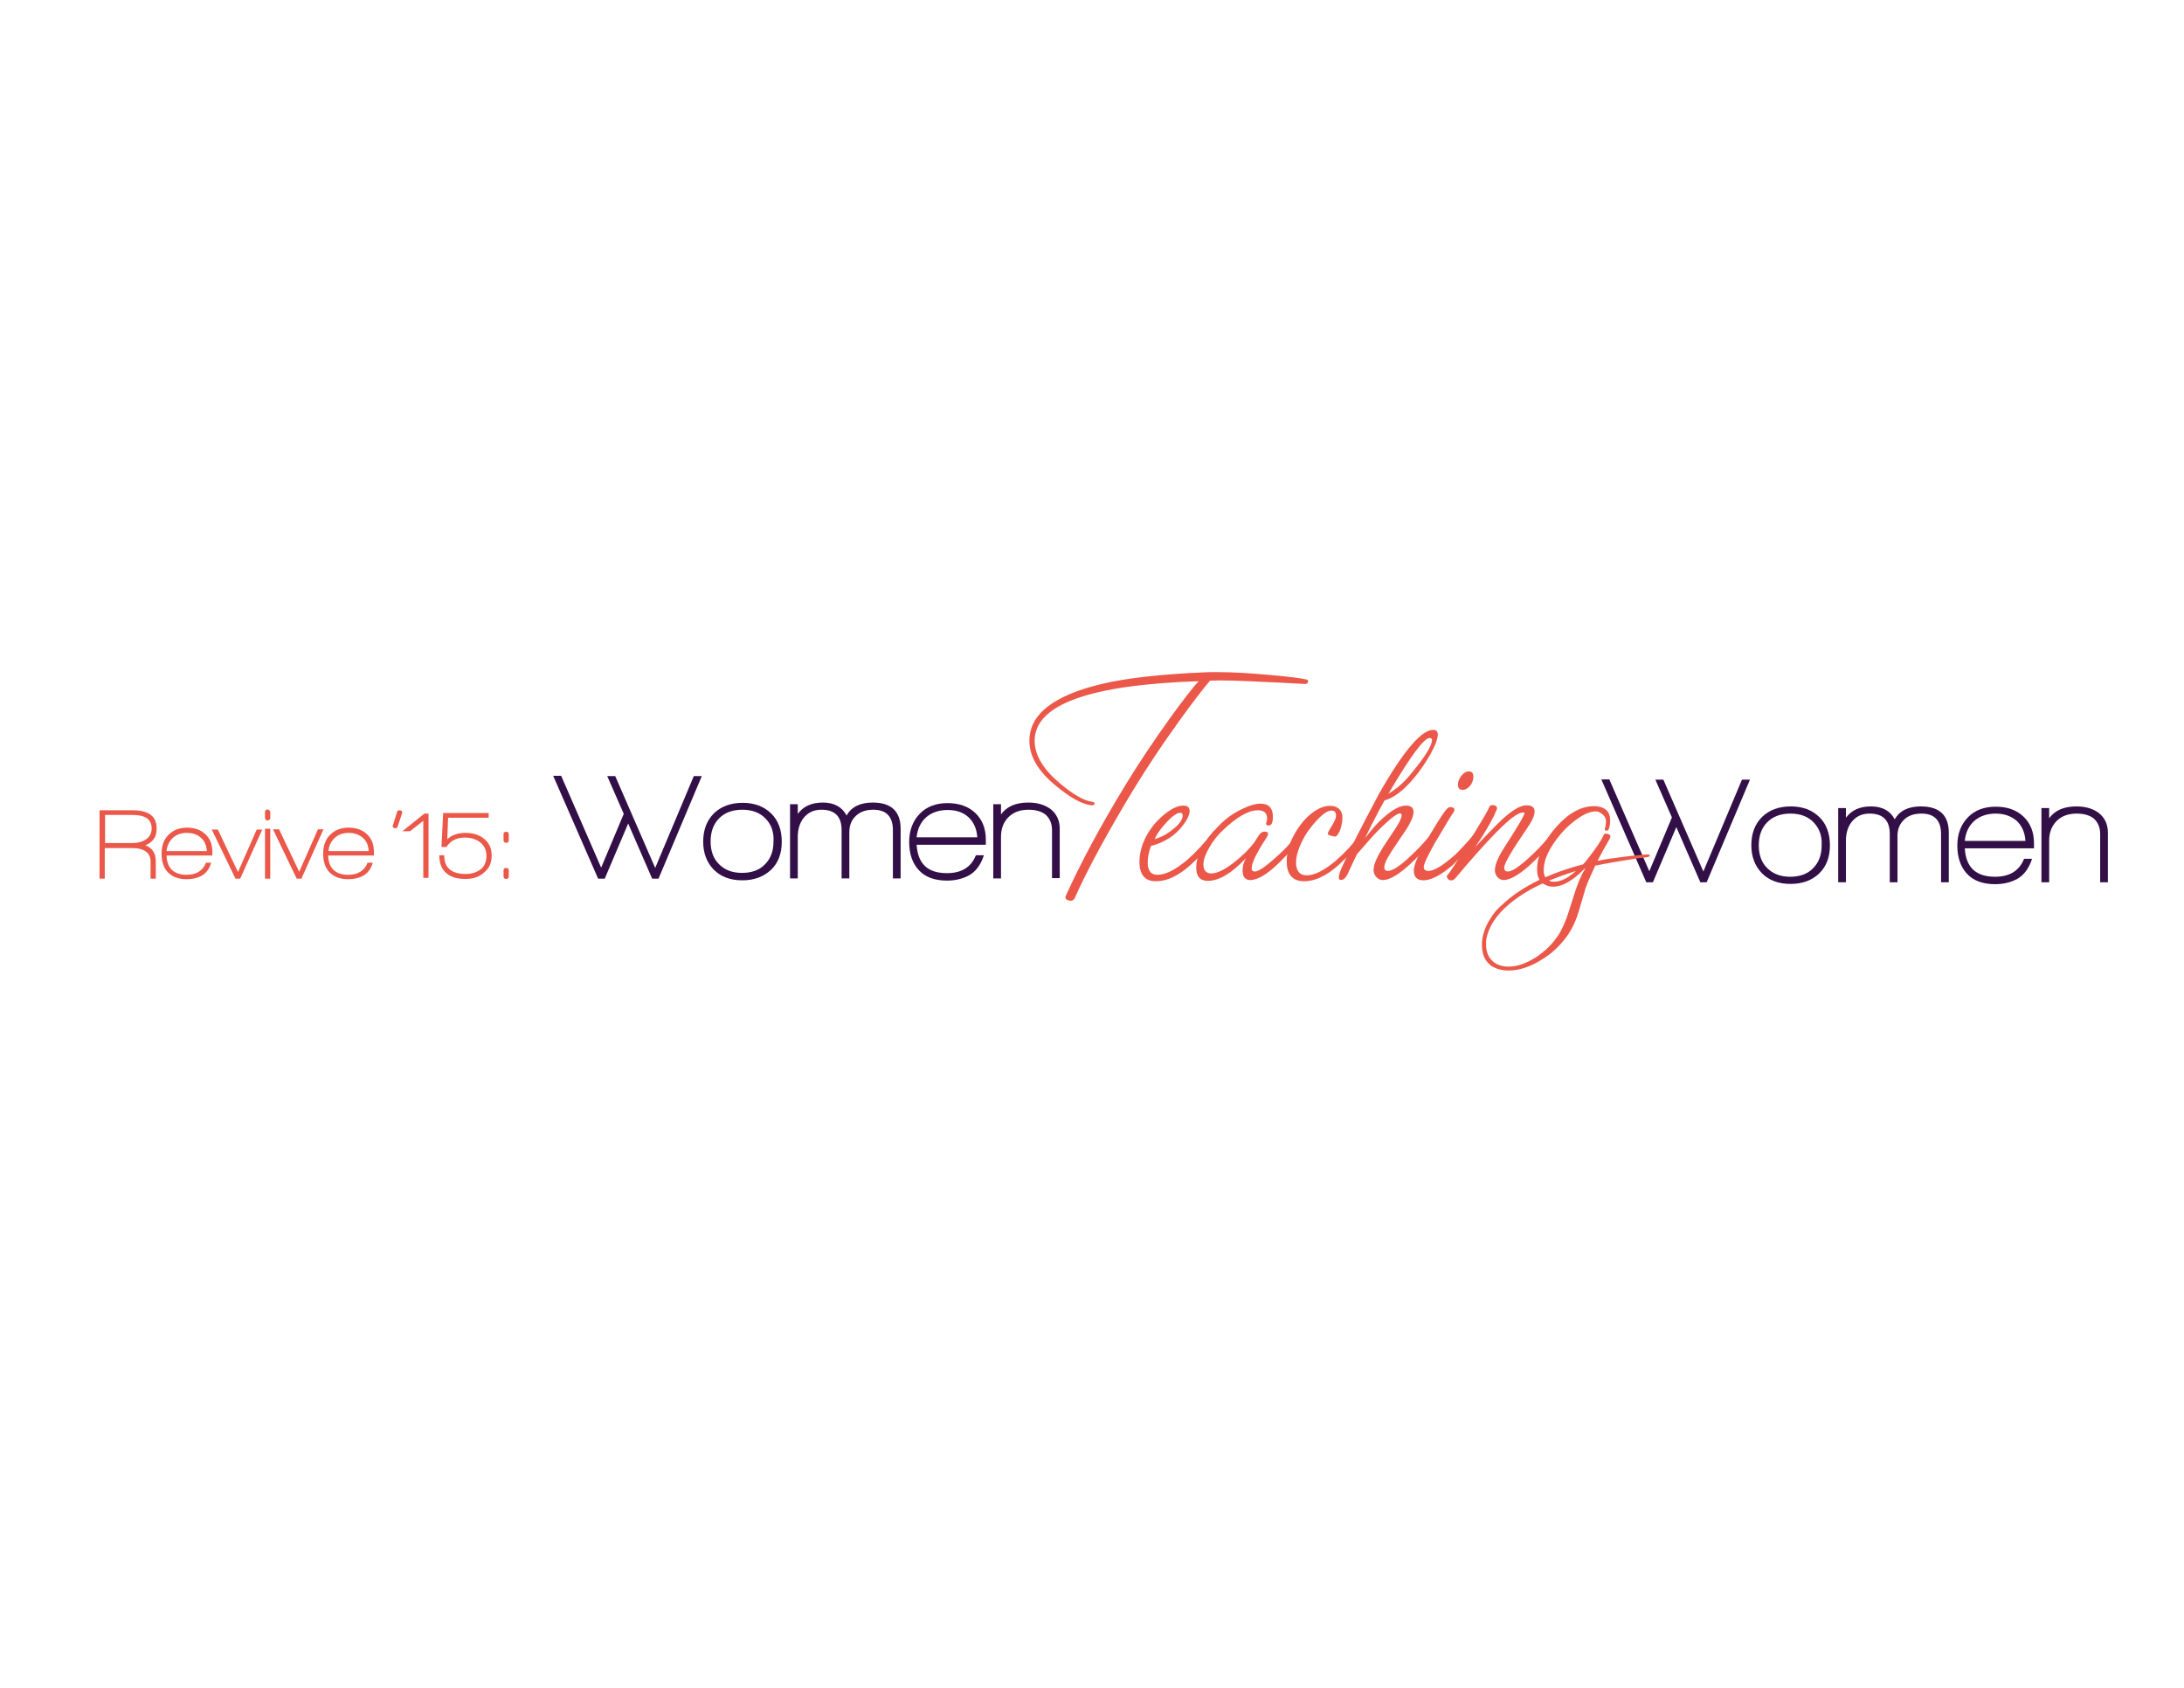
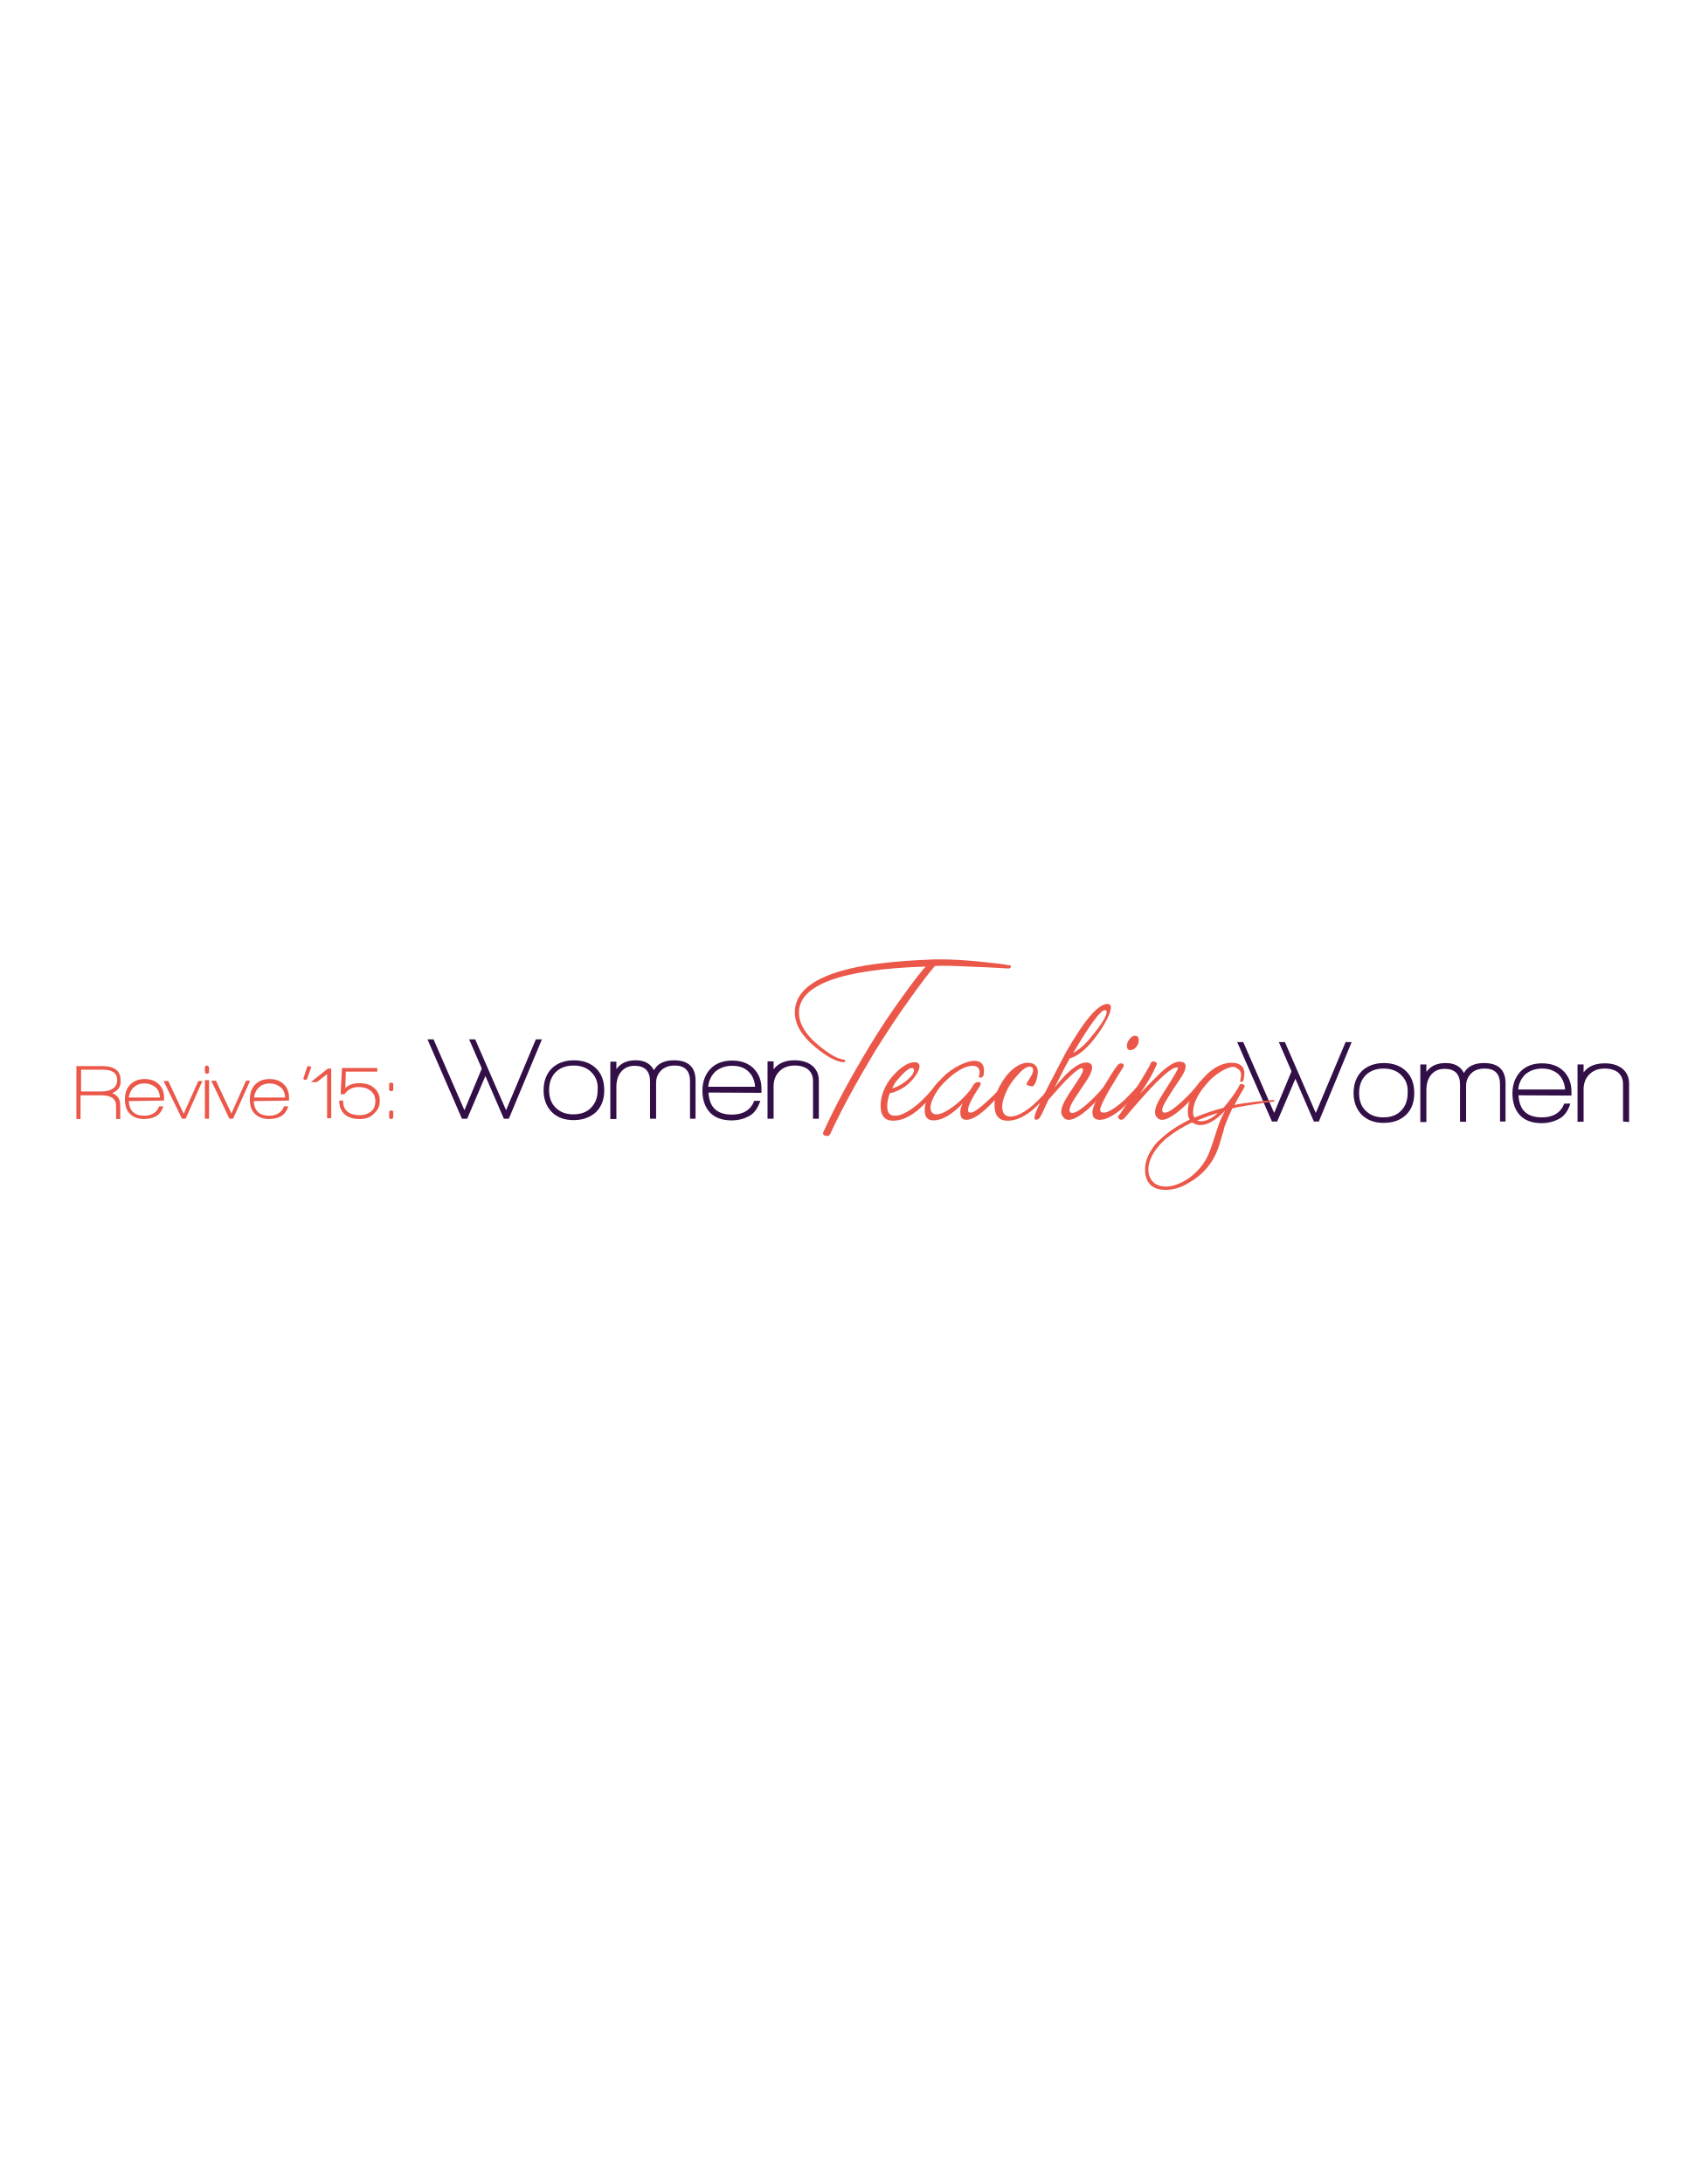
- <svg xmlns="http://www.w3.org/2000/svg" version="1.1" id="Layer_1" x="0px" y="0px" viewBox="0 0 792 612" enable-background="new 0 0 792 612" xml:space="preserve">
+ <svg xmlns="http://www.w3.org/2000/svg" version="1.1" id="Layer_1" x="0px" y="0px" viewBox="0 0 612 792" enable-background="new 0 0 612 792" xml:space="preserve">
  <g>
-     <path fill="#EB5849" d="M144.2,299.7c-0.1,0.4-0.4,0.6-0.9,0.6c-0.6,0-0.9-0.3-0.9-0.8c0-0.1,0-0.2,0.1-0.3l1.5-4.8   c0.1-0.4,0.4-0.6,0.9-0.6c0.6,0,1,0.3,1,0.8c0,0.1,0,0.2-0.1,0.3L144.2,299.7z" />
-     <path fill="#EB5849" d="M153.5,318.3v-20.7l-4.8,3.8h-2.8l8-6.4h1.5v23.3H153.5z" />
-     <path fill="#EB5849" d="M168.8,318.7c-2.9,0-5.1-0.6-6.7-1.9c-1.8-1.4-2.8-3.6-2.8-6.7h1.8c0,2.5,0.7,4.2,2.2,5.3   c1.3,1,3.2,1.5,5.5,1.5c2.3,0,4.1-0.6,5.5-1.7c1.4-1.1,2.1-2.7,2.1-4.9c0-2.1-0.8-3.7-2.3-4.9c-1.4-1.1-3.3-1.7-5.5-1.7   c-3,0-5.2,1.1-6.7,3.4h-1.8l0.6-12.3h16.5v1.7h-14.7l-0.3,7.8c1.6-1.5,3.8-2.3,6.6-2.3c2.7,0,5,0.7,6.7,2.1   c1.9,1.5,2.8,3.5,2.8,6.1c0,2.7-0.9,4.7-2.8,6.2C173.8,318,171.5,318.7,168.8,318.7z" />
-   </g>
-   <g>
-     <path fill="#EB5849" d="M474.3,247.4c-0.1,0.4-0.5,0.6-1.1,0.6c-5.4-0.3-10.8-0.6-16.2-0.8c-7.7-0.4-13.8-0.6-18.2-0.4   c-2.4,2.8-6.2,7.7-11.3,14.8c-6.2,8.6-11.7,16.9-16.4,24.6c-9.5,15.7-16.6,28.8-21.3,39.3c-0.4,0.9-1.1,1.3-2.2,1   c-1.2-0.3-1.5-0.9-1-1.9c5.3-11.7,12.5-25.2,21.8-40.4c4.7-7.7,10-15.6,15.8-23.7c4.8-6.6,8.3-11.2,10.5-13.5   c-39.7,1.3-59.5,8.5-59.5,21.6c0,5.1,3,10.2,8.9,15.2c4.9,4.2,8.9,6.5,11.8,6.9c0.8,0.1,1.1,0.3,1,0.8c-0.1,0.4-0.5,0.5-1,0.5   c-3.3-0.3-7.6-2.6-12.9-7c-6.5-5.3-9.7-10.7-9.7-16.4c0-9.6,8.7-16.4,26.2-20.6c8.8-2.1,21-3.5,36.8-4.2c1.5-0.1,3.1-0.1,4.9-0.1   c5.8,0,12.5,0.4,20,1.1c6.5,0.6,10.6,1.1,12.2,1.5C474.3,246.4,474.5,246.8,474.3,247.4z" />
-     <path fill="#EB5849" d="M441,303.3c-2.1,3.1-5.1,6.5-9,10.1c-4.8,4.4-9.4,6.4-13.6,6.1c-3.4-0.3-5.2-2.6-5.2-7c0-3,0.8-6,2.3-9   c1.6-3,3.7-5.7,6.5-8c2.8-2.3,5.1-3.4,7.1-3.4c1.6,0,2.3,0.7,2.3,2c0,1.3-0.8,3-2.3,5c-1.5,2-3.1,3.5-4.8,4.6   c-2.2,1.4-4.5,2.5-6.9,3c-0.8,2.2-1.2,4.2-1.2,6.1c0,3,1.2,4.4,3.6,4.4c2.8,0,6.4-1.8,10.6-5.3c3-2.6,6.3-6.1,9.9-10.7L441,303.3z    M428,294.7c-1.5,0-3.8,1.9-6.8,5.6c-1,1.2-1.8,2.5-2.5,4c2.1-0.7,3.9-1.5,5.3-2.6c3.3-2.3,4.9-4.3,4.9-6.1   C428.8,295,428.6,294.7,428,294.7z" />
-     <path fill="#EB5849" d="M472.1,303.8c-1.3,1.8-3.9,4.6-7.8,8.6c-4.4,4.4-8.1,6.7-10.9,6.7c-1.9,0-2.8-1.2-2.8-3.6   c0-1.2,0.3-2.5,1-3.9l0.2-0.4c-5.2,5.5-9.8,8.2-13.8,8.2c-2.8,0-4.2-1.6-4.2-4.8c0-4.6,2.7-9.7,8.2-15.2c2.3-2.4,4.9-4.3,7.9-5.8   c2.8-1.4,5.2-2.2,7.2-2.2c3,0,4.5,1.6,4.5,4.7c0,2.2-0.5,3.3-1.6,3.2c-0.8,0-1-0.3-0.8-1c0.2-0.5,0.3-1,0.3-1.5c0-2-1.1-3-3.4-3   c-3.4,0-7.7,2.5-12.8,7.4c-1.8,1.7-3.4,3.7-4.7,6c-1.4,2.4-2.2,4.5-2.2,6.2c0,2.2,1,3.3,2.9,3.3c2,0,4.7-1.3,8.1-3.9   c3.1-2.4,5.6-4.9,7.5-7.4c0.4-0.7,1-1.6,1.8-2.8c0.6-0.8,1.4-1.2,2.4-1c0.9,0.1,1,0.8,0.2,2.1c-3.6,5.5-5.4,9.2-5.4,11.1   c0,0.8,0.4,1.2,1.1,1.2c1.6,0,4.7-2.3,9.5-6.8c1.8-1.6,4-4.1,6.7-7.5L472.1,303.8z" />
-     <path fill="#EB5849" d="M494.7,303.3c-2.1,3.1-5.1,6.5-9,10.1c-4.8,4.4-9.4,6.4-13.6,6.1c-3.6-0.3-5.5-2.7-5.5-7.3   c0-2.9,0.8-5.8,2.3-8.8c1.8-3.4,3.9-6.2,6.5-8.3c2.4-1.9,4.6-2.9,6.8-2.9c0.8,0,1.6,0.1,2.3,0.4c1.7,0.8,2.4,2.2,2.3,4.3   c-0.2,2.8-0.9,4.9-2.1,6.2c-0.3,0.3-0.8,0.3-1.8,0c-0.9-0.2-1.4-0.5-1.4-0.8c0-0.4,0.5-1.3,1.5-2.9c1-1.6,1.5-2.8,1.5-3.8   c0-1.1-0.6-1.7-1.7-1.7c-1.4,0-3.2,1.3-5.5,3.8c-2.1,2.3-3.7,4.5-4.9,6.9c-1.6,3.2-2.4,5.9-2.4,8.1c0,3.1,1.3,4.7,3.9,4.7   c2.8,0,6.3-1.8,10.5-5.3c3-2.6,6.3-6.1,9.9-10.7L494.7,303.3z" />
-     <path fill="#EB5849" d="M520.7,302.9c-3.3,4.4-6.8,8.2-10.3,11.3c-3.8,3.3-6.7,4.9-8.9,4.9c-0.9,0-1.8-0.4-2.4-1.1   c-0.7-0.8-1-1.6-1-2.6c0-1.9,1.2-4.6,3.5-8.3c1.5-2.3,3-4.5,4.5-6.8c1.5-2.3,2.2-3.8,2.2-4.7c0-0.2-0.1-0.4-0.3-0.6   c-0.9-0.5-3.7,1.6-8.4,6.3c-1.3,1.3-3.8,4.1-7.5,8.4c-1.3,2.6-2.3,4.9-3.2,6.8c-0.9,2-1.9,2.8-3,2.5c-0.2-0.1-0.4-0.3-0.4-0.8   c0-1.1,0.7-3,2-5.6c1.6-3.8,5.9-12.2,12.7-25c9.1-15.9,15.8-23.6,20-22.9c0.8,0.1,1.2,0.7,1.2,1.6c0,1.6-0.9,4-2.7,7.2   c-1.6,2.9-3.5,5.6-5.6,8.2c-3.9,4.8-7.6,7.6-11,8.5c-1.9,3.4-4.3,8-7.1,13.7c2.4-3.1,4.5-5.5,6.2-7c3.5-3.2,6.4-4.8,8.6-4.8   c1.9,0,2.8,0.8,2.8,2.3c0,1.4-0.8,3.4-2.4,6c-1.9,2.8-3.8,5.6-5.7,8.5c-1.7,2.6-2.5,4.5-2.5,5.5c0,0.9,0.4,1.4,1.3,1.4   c1.6,0,4.3-1.7,8-5.2c3.3-3,6.2-6.2,8.7-9.6L520.7,302.9z M518.4,267.6c-2,0-7,6.7-14.9,20.2c3-1.8,5.8-4.2,8.3-7.4   c5-6,7.5-10.1,7.5-12.1C519.2,267.8,519,267.6,518.4,267.6z" />
-     <path fill="#EB5849" d="M535.8,303.6c-1.6,2.1-4.5,5.5-8.9,10c-4.4,3.8-8,5.6-10.7,5.6c-2.3,0-3.5-1.2-3.5-3.5c0-1.7,1-4.4,3.1-8.2   c4.4-7.8,7.4-12.6,8.9-14.2c0.6-0.7,1.3-0.8,2.1-0.5c0.6,0.2,0.8,0.7,0.5,1.4c-0.9,1.3-3.3,5.2-7.1,11.7c-2.6,4.6-3.9,7.5-3.9,8.5   c0,0.9,0.6,1.4,1.7,1.4c2,0,5.2-1.9,9.6-5.8c1.1-1,2.6-2.6,4.5-4.7c1.9-2.1,2.9-3.4,3.1-3.7L535.8,303.6z M534.3,281.7   c0,0.9-0.3,1.8-0.8,2.7c-0.9,1.3-2,2-3.1,2c-1.1,0-1.7-0.6-1.7-1.9c0-0.9,0.3-1.8,0.9-2.7c0.9-1.4,2-2.1,3.1-2.1   C533.7,279.7,534.3,280.3,534.3,281.7z" />
-     <path fill="#EB5849" d="M564.5,302.9c-3.3,4.4-6.7,8.1-10.3,11.3c-3.8,3.3-6.8,4.9-8.9,4.9c-0.9,0-1.7-0.4-2.3-1.1   c-0.6-0.7-0.9-1.6-0.9-2.5c0-2,1.2-4.8,3.6-8.5c5.1-7.9,7.5-12,7.1-12.3c-0.1-0.1-0.3-0.1-0.5-0.1c-1.8,0-5,2.4-9.8,7.3   c-4.2,4.3-9.1,9.8-14.8,16.6c-0.6,0.7-1.3,0.9-2.1,0.6c-0.4-0.2-0.7-0.5-0.8-0.9c-0.2-0.4-0.2-0.7,0.1-0.9c0.8-0.8,3.4-4.8,7.8-12   c4.4-7.2,6.8-11.3,7.3-12.5c0.2-0.8,0.9-1,1.9-0.8c0.9,0.3,1.2,0.8,0.8,1.7c-1.6,3.8-4.2,8.3-7.7,13.4c2.2-2.4,4.9-5.2,8.1-8.4   c4.5-4.5,8-6.7,10.4-6.7c2,0,3,0.7,3,2.2c0,1.5-0.9,3.5-2.7,6.1c-5.5,8-8.3,12.7-8.3,14.3c0,1,0.4,1.4,1.3,1.4c1.6,0,4.2-1.8,8-5.3   c3.3-3,6.2-6.2,8.7-9.6L564.5,302.9z" />
+     <path fill="#320F47" d="M478.2,406.7h-1.8l-6.7-15.5l-6.6,15.5h-1.9l-12.6-28.8h2.2l11.2,25.7l6.3-15.1l-4.6-10.6h2.2l11.2,25.7   l10.8-25.7h2.2L478.2,406.7z" />
+     <path fill="#320F47" d="M501.7,407.2c-3.4,0-6-1-8-3c-1.9-2-2.9-4.6-2.9-7.8c0-3.3,1-6,3-8c2-1.9,4.7-2.9,8-2.9c3.3,0,6,1,8,2.9   c2,1.9,3,4.6,3,8s-1,6-3,7.9C507.7,406.3,505,407.2,501.7,407.2z M508.2,390c-1.5-1.6-3.7-2.5-6.5-2.5c-2.7,0-4.9,0.8-6.5,2.4   c-1.6,1.6-2.4,3.8-2.4,6.5c0,2.7,0.8,4.9,2.4,6.4c1.6,1.6,3.7,2.4,6.4,2.4c2.7,0,4.9-0.8,6.4-2.4c1.6-1.6,2.4-3.7,2.4-6.4   C510.6,393.7,509.8,391.6,508.2,390z" />
+     <path fill="#320F47" d="M543.9,406.7v-13.5c0-3.8-1.9-5.7-5.5-5.7c-2,0-3.7,0.5-4.9,1.7c-1.2,1.2-1.9,2.6-1.9,4.6v13h-2.2v-13.5   c0-3.8-1.9-5.7-5.6-5.7c-2.2,0-3.8,0.8-5,2.3c-1.1,1.4-1.6,3.2-1.6,5.3v11.7h-2.2V386h2.2v2.7c1.6-2.2,3.9-3.2,7-3.2   c3.2,0,5.4,1.2,6.6,3.6c1.4-2.5,3.9-3.6,7.3-3.6c5.2,0,7.8,2.5,7.8,7.3v13.9H543.9z" />
+     <path fill="#320F47" d="M550.6,397.2c0.3,5.4,3.1,8,8.5,8c4.1,0,6.8-1.7,8.1-5h2.2c-0.8,2.6-2.2,4.6-4.2,5.6   c-1.7,0.9-3.8,1.5-6.2,1.5c-3.5,0-6.2-1-8-3c-1.7-1.9-2.6-4.5-2.6-7.8c0-3.2,1-5.9,2.9-7.9s4.6-3,7.8-3c3.2,0,5.9,0.9,7.8,2.8   s2.9,4.3,2.9,7.4v1.5L550.6,397.2L550.6,397.2z M559.2,387.5c-2.4,0-4.4,0.7-6,2c-1.5,1.4-2.5,3.2-2.7,5.6h17   c-0.2-2.4-1-4.2-2.5-5.6C563.5,388.2,561.6,387.5,559.2,387.5z" />
+     <path fill="#320F47" d="M588.5,406.7v-13.5c0-1.9-0.6-3.2-1.8-4.3c-1.2-0.9-2.8-1.4-4.8-1.4c-2.4,0-4.2,0.7-5.6,2.1   c-1.4,1.4-2.1,3.2-2.1,5.5v11.7H572V386h2.2v2.9c1.6-2.2,4.2-3.3,7.7-3.3c2.5,0,4.6,0.6,6.2,1.8c1.7,1.3,2.6,3.2,2.6,5.6v13.9   L588.5,406.7L588.5,406.7z" />
  </g>
  <g>
    <g>
-       <path fill="#EB5849" d="M52.7,306.5c2.6,1,3.8,2.9,3.8,5.8v6.3h-1.9v-6.2c0-3.2-2.3-4.9-6.8-4.9h-9.8v11.1h-1.9v-24.8h12    c5.8,0,8.7,2.2,8.7,6.5C56.9,303.3,55.5,305.4,52.7,306.5z M48.2,295.5H38.1v10.2h9.6c2.1,0,3.8-0.4,5-1.2    c1.5-0.9,2.3-2.3,2.3-4.1C55,297.1,52.7,295.5,48.2,295.5z" />
-       <path fill="#EB5849" d="M60.4,310.3c0.2,4.6,2.7,6.9,7.3,6.9c3.5,0,5.9-1.5,7-4.4h1.9c-0.7,2.3-1.9,3.9-3.6,4.8    c-1.5,0.8-3.3,1.2-5.3,1.2c-3,0-5.3-0.9-6.9-2.6c-1.5-1.6-2.2-3.8-2.2-6.7c0-2.8,0.8-5.1,2.5-6.8c1.7-1.7,3.9-2.6,6.7-2.6    c2.8,0,5,0.8,6.7,2.4c1.7,1.6,2.5,3.7,2.5,6.4v1.3H60.4z M67.8,302c-2.1,0-3.8,0.6-5.1,1.8c-1.3,1.2-2.1,2.8-2.3,4.8H75    c-0.1-2-0.8-3.7-2.1-4.8C71.6,302.6,69.9,302,67.8,302z" />
-       <path fill="#EB5849" d="M87.1,318.6h-1.7l-8.6-17.8H79l7.3,15.4l6.8-15.4h2L87.1,318.6z" />
-       <path fill="#EB5849" d="M97,297.5c-0.4,0-0.7-0.2-0.9-0.7v-2.6c0.2-0.5,0.5-0.7,0.9-0.7c0.3,0,0.6,0.2,1,0.7v2.7    C97.7,297.3,97.3,297.5,97,297.5z M96.1,318.6v-18.1H98v18.1H96.1z" />
-       <path fill="#EB5849" d="M109.3,318.6h-1.7L99,300.7h2.2l7.3,15.4l6.8-15.4h2L109.3,318.6z" />
-       <path fill="#EB5849" d="M119,310.3c0.2,4.6,2.7,6.9,7.3,6.9c3.5,0,5.9-1.5,7-4.4h1.9c-0.7,2.3-1.9,3.9-3.6,4.8    c-1.5,0.8-3.3,1.2-5.3,1.2c-3,0-5.3-0.9-6.9-2.6c-1.5-1.6-2.2-3.8-2.2-6.7c0-2.8,0.8-5.1,2.5-6.8c1.7-1.7,3.9-2.6,6.7-2.6    c2.8,0,5,0.8,6.7,2.4c1.7,1.6,2.5,3.7,2.5,6.4v1.3H119z M126.5,302c-2.1,0-3.8,0.6-5.1,1.8c-1.3,1.2-2.1,2.8-2.3,4.8h14.6    c-0.1-2-0.8-3.7-2.1-4.8C130.2,302.6,128.5,302,126.5,302z" />
-       <path fill="#EB5849" d="M183.6,305.6c-0.6,0-1-0.3-1-0.9v-2.2c0-0.6,0.3-0.9,1-0.9c0.6,0,0.9,0.3,0.9,0.9v2.3    C184.5,305.3,184.2,305.6,183.6,305.6z M183.6,318.7c-0.6,0-1-0.3-1-0.9v-2.2c0-0.6,0.3-0.9,1-0.9c0.6,0,0.9,0.3,0.9,0.9v2.2    C184.5,318.3,184.2,318.7,183.6,318.7z" />
-       <path fill="#320F47" d="M238.8,318.6l-2.3,0l-8.7-20l-8.5,20l-2.4,0l-16.3-37.3h2.9l14.5,33.3l8.2-19.5l-6-13.7h2.9l14.5,33.3    l14-33.3h2.9L238.8,318.6z" />
-       <path fill="#320F47" d="M269.2,319.2c-4.4,0-7.8-1.3-10.4-3.9c-2.5-2.6-3.8-6-3.8-10.1c0-4.3,1.3-7.7,3.9-10.3    c2.6-2.5,6.1-3.8,10.4-3.8c4.3,0,7.7,1.3,10.3,3.8c2.6,2.5,3.9,6,3.9,10.3c0,4.3-1.3,7.7-3.9,10.2    C276.9,317.9,273.5,319.2,269.2,319.2z M277.6,296.8c-2-2.1-4.8-3.2-8.4-3.2c-3.5,0-6.3,1-8.4,3.1c-2.1,2.1-3.1,4.9-3.1,8.4    c0,3.5,1,6.3,3.1,8.3c2.1,2.1,4.8,3.1,8.3,3.1c3.5,0,6.3-1,8.3-3.1c2.1-2.1,3.1-4.8,3.1-8.3C280.7,301.7,279.7,298.9,277.6,296.8z    " />
-       <path fill="#320F47" d="M323.8,318.6V301c0-4.9-2.4-7.4-7.1-7.4c-2.6,0-4.7,0.7-6.3,2.2c-1.6,1.5-2.4,3.4-2.4,5.9v16.8h-2.8V301    c0-4.9-2.4-7.4-7.3-7.4c-2.8,0-4.9,1-6.5,3c-1.4,1.8-2.1,4.1-2.1,6.8v15.1h-2.8v-26.9h2.8v3.5c2.1-2.8,5.1-4.1,9.1-4.1    c4.1,0,7,1.6,8.6,4.7c1.8-3.2,5-4.7,9.5-4.7c6.7,0,10.1,3.2,10.1,9.5v18H323.8z" />
-       <path fill="#320F47" d="M332.4,306.2c0.4,7,4,10.4,11,10.4c5.3,0,8.8-2.2,10.5-6.5h2.9c-1.1,3.4-2.9,5.9-5.4,7.3    c-2.2,1.2-4.9,1.9-8,1.9c-4.5,0-8-1.3-10.3-3.9c-2.2-2.4-3.4-5.8-3.4-10.1c0-4.2,1.3-7.6,3.8-10.2c2.5-2.6,5.9-3.9,10.1-3.9    c4.2,0,7.6,1.2,10.1,3.6c2.5,2.4,3.8,5.6,3.8,9.6v1.9H332.4z M343.6,293.7c-3.1,0-5.7,0.9-7.7,2.6c-2,1.8-3.2,4.2-3.5,7.3h22    c-0.2-3.1-1.3-5.5-3.2-7.3C349.2,294.5,346.7,293.7,343.6,293.7z" />
-       <path fill="#320F47" d="M381.5,318.6V301c0-2.4-0.8-4.2-2.3-5.6c-1.5-1.2-3.6-1.8-6.2-1.8c-3.1,0-5.5,0.9-7.3,2.7    c-1.8,1.8-2.7,4.2-2.7,7.1v15.1h-2.8v-26.9h2.8v3.7c2.1-2.9,5.4-4.3,9.9-4.3c3.3,0,5.9,0.8,8,2.3c2.2,1.7,3.4,4.1,3.4,7.1v18    H381.5z" />
+       <path fill="none" d="M432.5,407.2c-0.1,0-0.2-0.1-0.2-0.2c-3.4,1.5-6.3,3.3-8.7,5.3c-0.2,0.2-0.5,0.4-0.8,0.6    c-3.5,2.9-5.7,6.3-6.3,9.7c-0.1,0.5-0.1,1-0.1,1.5c0,2.2,0.7,3.8,2.1,4.9c1.2,0.9,2.6,1.3,4.2,1.3c2.4,0,4.9-0.9,7.7-2.6    c2.7-1.7,4.9-4,6.6-6.8c0.8-1.5,1.7-3.4,2.5-5.8c1.4-4.3,2.2-6.6,2.2-6.7c0.8-2.4,1.7-4.2,2.5-5.6c-0.1,0-0.2,0-0.2,0.1    c-3.2,3.3-6.2,5-8.8,5C434.3,408,433.3,407.7,432.5,407.2z" />
+       <path fill="none" d="M435.6,406.7c1.8,0,3.8-1,6-3c-2.7,0.9-5.3,1.7-7.6,2.7C434.5,406.5,435,406.7,435.6,406.7z" />
+     </g>
+   </g>
+   <g>
+     <path fill="#320F47" d="M184.5,405.7h-1.8l-6.7-15.5l-6.6,15.5h-1.9L155,376.9h2.2l11.2,25.7l6.3-15.1l-4.6-10.6h2.2l11.2,25.7   l10.8-25.7h2.2L184.5,405.7z" />
+     <path fill="#320F47" d="M208,406.2c-3.4,0-6-1-8-3c-1.9-2-2.9-4.6-2.9-7.8c0-3.3,1-6,3-8c2-1.9,4.7-2.9,8-2.9c3.3,0,6,1,8,2.9   c2,1.9,3,4.6,3,8c0,3.3-1,5.9-3,7.9C214,405.2,211.3,406.2,208,406.2z M214.5,388.9c-1.5-1.6-3.7-2.5-6.5-2.5   c-2.7,0-4.9,0.8-6.5,2.4c-1.6,1.6-2.4,3.8-2.4,6.5c0,2.7,0.8,4.9,2.4,6.4c1.6,1.6,3.7,2.4,6.4,2.4s4.9-0.8,6.4-2.4   c1.6-1.6,2.4-3.7,2.4-6.4C216.9,392.7,216.1,390.5,214.5,388.9z" />
+     <path fill="#320F47" d="M250.2,405.7v-13.6c0-3.8-1.9-5.7-5.5-5.7c-2,0-3.6,0.5-4.9,1.7c-1.2,1.2-1.9,2.6-1.9,4.6v13h-2.2v-13.5   c0-3.8-1.9-5.7-5.6-5.7c-2.2,0-3.8,0.8-5,2.3c-1.1,1.4-1.6,3.2-1.6,5.3v11.7h-2.2v-20.8h2.2v2.7c1.6-2.2,3.9-3.2,7-3.2   c3.2,0,5.4,1.2,6.6,3.6c1.4-2.5,3.9-3.6,7.3-3.6c5.2,0,7.8,2.5,7.8,7.3v13.9L250.2,405.7L250.2,405.7z" />
+     <path fill="#320F47" d="M256.9,396.2c0.3,5.4,3.1,8,8.5,8c4.1,0,6.8-1.7,8.1-5h2.2c-0.9,2.6-2.2,4.6-4.2,5.6   c-1.7,0.9-3.8,1.5-6.2,1.5c-3.5,0-6.2-1-8-3c-1.7-1.9-2.6-4.5-2.6-7.8c0-3.2,1-5.9,2.9-7.9c1.9-2,4.6-3,7.8-3   c3.2,0,5.9,0.9,7.8,2.8c1.9,1.9,2.9,4.3,2.9,7.4v1.5L256.9,396.2L256.9,396.2z M265.5,386.5c-2.4,0-4.4,0.7-6,2   c-1.5,1.4-2.5,3.2-2.7,5.6h17c-0.2-2.4-1-4.2-2.5-5.6C269.8,387.1,267.9,386.5,265.5,386.5z" />
+     <path fill="#320F47" d="M294.8,405.7v-13.6c0-1.9-0.6-3.2-1.8-4.3c-1.2-0.9-2.8-1.4-4.8-1.4c-2.4,0-4.2,0.7-5.6,2.1   c-1.4,1.4-2.1,3.2-2.1,5.5v11.7h-2.2v-20.8h2.2v2.9c1.6-2.2,4.2-3.3,7.6-3.3c2.5,0,4.6,0.6,6.2,1.8c1.7,1.3,2.6,3.2,2.6,5.5v13.9   h-2.2V405.7z" />
+   </g>
+   <g>
+     <g>
+       <path fill="#EB5849" d="M366.5,350.7c-0.1,0.3-0.4,0.5-0.9,0.5c-4.2-0.2-8.3-0.5-12.5-0.6c-6-0.3-10.7-0.5-14.1-0.3    c-1.9,2.2-4.8,5.9-8.7,11.4c-4.8,6.6-9,13.1-12.7,19c-7.3,12.1-12.8,22.3-16.5,30.4c-0.3,0.7-0.9,1-1.7,0.8    c-0.9-0.2-1.2-0.7-0.8-1.5c4.1-9,9.7-19.5,16.8-31.2c3.6-6,7.7-12.1,12.2-18.3c3.7-5.1,6.4-8.7,8.1-10.4c-30.7,1-46,6.6-46,16.7    c0,3.9,2.3,7.9,6.9,11.7c3.8,3.2,6.9,5,9.1,5.3c0.6,0.1,0.9,0.2,0.8,0.6c-0.1,0.3-0.4,0.4-0.8,0.4c-2.5-0.2-5.9-2-10-5.4    c-5-4.1-7.5-8.3-7.5-12.7c0-7.4,6.7-12.7,20.2-15.9c6.8-1.6,16.2-2.7,28.4-3.2c1.2-0.1,2.4-0.1,3.8-0.1c4.5,0,9.7,0.3,15.5,0.9    c5,0.5,8.2,0.9,9.4,1.2C366.5,349.9,366.7,350.3,366.5,350.7z" />
+       <path fill="#EB5849" d="M340.8,393.9c-1.6,2.4-3.9,5-7,7.8c-3.7,3.4-7.3,4.9-10.5,4.7c-2.6-0.2-4-2-4-5.4c0-2.3,0.6-4.6,1.8-7    c1.2-2.3,2.9-4.4,5-6.2c2.2-1.8,3.9-2.6,5.5-2.6c1.2,0,1.8,0.5,1.8,1.5c0,1-0.6,2.3-1.8,3.9s-2.4,2.7-3.7,3.6    c-1.7,1.1-3.5,1.9-5.3,2.3c-0.6,1.7-0.9,3.2-0.9,4.7c0,2.3,0.9,3.4,2.8,3.4c2.2,0,4.9-1.4,8.2-4.1c2.3-2,4.9-4.7,7.6-8.3    L340.8,393.9z M330.7,387.3c-1.2,0-2.9,1.5-5.3,4.3c-0.8,0.9-1.4,1.9-1.9,3.1c1.6-0.5,3-1.2,4.1-2c2.5-1.8,3.8-3.3,3.8-4.7    C331.3,387.5,331.2,387.3,330.7,387.3z" />
+       <path fill="#EB5849" d="M364.8,394.3c-1,1.4-3,3.6-6,6.6c-3.4,3.4-6.3,5.2-8.4,5.2c-1.5,0-2.2-0.9-2.2-2.8c0-0.9,0.2-1.9,0.8-3    l0.2-0.3c-4,4.2-7.6,6.3-10.7,6.3c-2.2,0-3.2-1.2-3.2-3.7c0-3.6,2.1-7.5,6.3-11.7c1.8-1.9,3.8-3.3,6.1-4.5c2.2-1.1,4-1.7,5.6-1.7    c2.3,0,3.5,1.2,3.5,3.6c0,1.7-0.4,2.5-1.2,2.5c-0.6,0-0.8-0.2-0.6-0.8c0.2-0.4,0.2-0.8,0.2-1.2c0-1.5-0.9-2.3-2.6-2.3    c-2.6,0-6,1.9-9.9,5.7c-1.4,1.3-2.6,2.9-3.6,4.6c-1.1,1.9-1.7,3.5-1.7,4.8c0,1.7,0.8,2.5,2.2,2.5c1.5,0,3.6-1,6.3-3    c2.4-1.9,4.3-3.8,5.8-5.7c0.3-0.5,0.8-1.2,1.4-2.2c0.5-0.6,1.1-0.9,1.9-0.8c0.7,0.1,0.8,0.6,0.2,1.6c-2.8,4.2-4.2,7.1-4.2,8.6    c0,0.6,0.3,0.9,0.9,0.9c1.2,0,3.6-1.8,7.3-5.3c1.4-1.2,3.1-3.2,5.2-5.8L364.8,394.3z" />
+       <path fill="#EB5849" d="M382.3,393.9c-1.6,2.4-3.9,5-7,7.8c-3.7,3.4-7.3,4.9-10.5,4.7c-2.8-0.2-4.2-2.1-4.2-5.6    c0-2.2,0.6-4.5,1.8-6.8c1.4-2.6,3-4.8,5-6.4c1.9-1.5,3.6-2.2,5.3-2.2c0.6,0,1.2,0.1,1.8,0.3c1.3,0.6,1.9,1.7,1.8,3.3    c-0.2,2.2-0.7,3.8-1.6,4.8c-0.2,0.2-0.6,0.2-1.4,0c-0.7-0.2-1.1-0.4-1.1-0.6c0-0.3,0.4-1,1.2-2.2c0.8-1.2,1.2-2.2,1.2-2.9    c0-0.9-0.5-1.3-1.3-1.3c-1.1,0-2.5,1-4.2,2.9c-1.6,1.8-2.9,3.5-3.8,5.3c-1.2,2.5-1.9,4.6-1.9,6.3c0,2.4,1,3.6,3,3.6    c2.2,0,4.9-1.4,8.1-4.1c2.3-2,4.9-4.7,7.6-8.3L382.3,393.9z" />
+       <path fill="#EB5849" d="M402.4,393.6c-2.5,3.4-5.3,6.3-8,8.7c-2.9,2.5-5.2,3.8-6.9,3.8c-0.7,0-1.4-0.3-1.9-0.9    c-0.5-0.6-0.8-1.2-0.8-2c0-1.5,0.9-3.6,2.7-6.4c1.2-1.8,2.3-3.5,3.5-5.3c1.2-1.8,1.7-2.9,1.7-3.6c0-0.2-0.1-0.3-0.2-0.5    c-0.7-0.4-2.9,1.2-6.5,4.9c-1,1-2.9,3.2-5.8,6.5c-1,2-1.8,3.8-2.5,5.3c-0.7,1.5-1.5,2.2-2.3,1.9c-0.2-0.1-0.3-0.2-0.3-0.6    c0-0.8,0.5-2.3,1.5-4.3c1.2-2.9,4.6-9.4,9.8-19.3c7-12.3,12.2-18.2,15.5-17.7c0.6,0.1,0.9,0.5,0.9,1.2c0,1.2-0.7,3.1-2.1,5.6    c-1.2,2.2-2.7,4.3-4.3,6.3c-3,3.7-5.9,5.9-8.5,6.6c-1.5,2.6-3.3,6.2-5.5,10.6c1.9-2.4,3.5-4.2,4.8-5.4c2.7-2.5,4.9-3.7,6.6-3.7    c1.5,0,2.2,0.6,2.2,1.8c0,1.1-0.6,2.6-1.9,4.6c-1.5,2.2-2.9,4.3-4.4,6.6c-1.3,2-1.9,3.5-1.9,4.2c0,0.7,0.3,1.1,1,1.1    c1.2,0,3.3-1.3,6.2-4c2.5-2.3,4.8-4.8,6.7-7.4L402.4,393.6z M400.6,366.3c-1.5,0-5.4,5.2-11.5,15.6c2.3-1.4,4.5-3.2,6.4-5.7    c3.9-4.6,5.8-7.8,5.8-9.4C401.2,366.5,401,366.3,400.6,366.3z" />
+       <path fill="#EB5849" d="M414,394.1c-1.2,1.6-3.5,4.2-6.9,7.7c-3.4,2.9-6.2,4.3-8.3,4.3c-1.8,0-2.7-0.9-2.7-2.7    c0-1.3,0.8-3.4,2.4-6.3c3.4-6,5.7-9.7,6.9-11c0.5-0.5,1-0.6,1.6-0.4c0.5,0.2,0.6,0.5,0.4,1.1c-0.7,1-2.5,4-5.5,9    c-2,3.6-3,5.8-3,6.6c0,0.7,0.5,1.1,1.3,1.1c1.5,0,4-1.5,7.4-4.5c0.8-0.8,2-2,3.5-3.6s2.2-2.6,2.4-2.9L414,394.1z M412.9,377.2    c0,0.7-0.2,1.4-0.6,2.1c-0.7,1-1.5,1.5-2.4,1.5s-1.3-0.5-1.3-1.5c0-0.7,0.2-1.4,0.7-2.1c0.7-1.1,1.5-1.6,2.4-1.6    C412.4,375.7,412.9,376.1,412.9,377.2z" />
+       <path fill="#EB5849" d="M436.2,393.6c-2.5,3.4-5.2,6.3-8,8.7c-2.9,2.5-5.3,3.8-6.9,3.8c-0.7,0-1.3-0.3-1.8-0.9    c-0.5-0.5-0.7-1.2-0.7-1.9c0-1.5,0.9-3.7,2.8-6.6c3.9-6.1,5.8-9.3,5.5-9.5c-0.1-0.1-0.2-0.1-0.4-0.1c-1.4,0-3.9,1.9-7.6,5.6    c-3.2,3.3-7,7.6-11.4,12.8c-0.5,0.5-1,0.7-1.6,0.5c-0.3-0.2-0.5-0.4-0.6-0.7c-0.2-0.3-0.2-0.5,0.1-0.7c0.6-0.6,2.6-3.7,6-9.3    c3.4-5.6,5.3-8.7,5.6-9.7c0.2-0.6,0.7-0.8,1.5-0.6c0.7,0.2,0.9,0.6,0.6,1.3c-1.2,2.9-3.2,6.4-6,10.4c1.7-1.9,3.8-4,6.3-6.5    c3.5-3.5,6.2-5.2,8-5.2c1.5,0,2.3,0.5,2.3,1.7c0,1.2-0.7,2.7-2.1,4.7c-4.2,6.2-6.4,9.8-6.4,11c0,0.8,0.3,1.1,1,1.1    c1.2,0,3.2-1.4,6.2-4.1c2.5-2.3,4.8-4.8,6.7-7.4L436.2,393.6z" />
+     </g>
+     <path fill="#EB5849" d="M461.6,398.9c0,0-0.7,0.1-1,0.1c-1.9,0.2-5.6,0.5-7.5,0.8c-0.9,0.2-1.9,0.2-2.8,0.4   c-0.5,0.1-0.9,0.2-1.4,0.2c-0.2,0.1-0.5,0.1-0.7,0.2c-0.1,0-0.6,0.1-0.6,0.2c0.9-1.9,2-3.8,3.2-5.8c0.3-0.5,0.5-0.9,0.5-1.2   c0-0.2-0.2-0.5-0.7-0.6c-0.6-0.2-1.1-0.1-1.2,0.4c-0.7,1.5-2.2,3.7-4.5,6.6c-0.4,0.5-0.9,1-1.2,1.5c-3.8,1-7.3,2.2-10.6,3.6   c-0.3-0.5-0.5-1.2-0.5-2c0-2.9,1.5-6.3,4.7-10c1.5-1.9,3.3-3.4,5.2-4.6c1.9-1.2,3.5-1.8,4.7-1.8c0.5,0,0.9,0.2,1.2,0.4   c1.1,0.6,1.6,1.4,1.6,2.5c0,0.5-0.1,1.2-0.3,1.9c-0.2,0.4,0,0.6,0.5,0.6c0.3,0,0.6-0.2,0.7-0.7c0.2-0.8,0.3-1.5,0.3-2.2   c0-1.6-0.5-2.7-1.6-3.3c-0.8-0.5-1.8-0.7-2.9-0.7c-4.2,0-8.2,2.5-12.1,7.6c-2.6,3.6-3.9,7-3.9,10.1c0,1.2,0.2,2.2,0.7,2.9   c-4.3,2.1-7.9,4.5-10.7,7.2c-1.2,0.9-2.2,2.2-3.2,3.8c-0.8,1.2-1.4,2.5-1.8,3.8c-0.4,1.2-0.5,2.3-0.5,3.5c0,2.5,0.8,4.3,2.2,5.6   c0.2,0.1,0.2,0.2,0.4,0.3c1.3,0.9,2.9,1.3,4.8,1.3c2.9,0,5.9-0.9,9-2.9c3.2-1.9,5.7-4.3,7.7-7.3c1.2-1.9,2.2-4,2.9-6.4   c1.2-3.9,1.8-6.1,1.9-6.6c0.8-2.1,1.7-4.2,2.7-6.3c0-0.1,0.3-0.1,0.4-0.1c0.2,0,0.2-0.1,0.4-0.1c0.2-0.1,0.5-0.2,0.8-0.2   c0.5-0.2,1.1-0.2,1.6-0.3c1.9-0.4,5.4-0.9,7.3-1.2c0.9-0.2,1.9-0.3,2.9-0.4c0.5-0.1,1.1-0.1,1.5-0.2c0.2-0.1,0.5-0.2,0.5-0.5   C462.1,398.9,461.9,399,461.6,398.9z M441.6,403.6c-2.2,2-4.2,3-6,3c-0.6,0-1.2-0.1-1.5-0.3C436.4,405.4,438.9,404.4,441.6,403.6z    M441.7,408.4c-0.1,0.2-0.8,2.4-2.2,6.7c-0.8,2.4-1.6,4.3-2.5,5.8c-1.7,2.8-3.9,5-6.6,6.8c-2.7,1.7-5.3,2.6-7.7,2.6   c-1.7,0-3.2-0.5-4.2-1.3c-1.4-1.2-2.1-2.8-2.1-4.9c0-0.5,0-1,0.1-1.5c0.7-3.5,2.9-6.7,6.3-9.7c0.2-0.2,0.5-0.4,0.8-0.6   c2.4-1.9,5.3-3.7,8.7-5.3c0.1,0.1,0.2,0.1,0.2,0.2c0.9,0.5,1.7,0.8,2.7,0.8c2.6,0,5.6-1.7,8.8-5c0.1,0,0.2,0,0.2-0.1   C443.4,404.2,442.5,406,441.7,408.4z" />
+   </g>
+   <g>
+     <g>
+       <path fill="#EB5849" d="M111.4,391.1c-0.1,0.3-0.3,0.5-0.7,0.5c-0.5,0-0.7-0.2-0.7-0.6c0-0.1,0-0.2,0.1-0.2l1.2-3.7    c0.1-0.3,0.3-0.5,0.7-0.5c0.5,0,0.8,0.2,0.8,0.6c0,0.1,0,0.2-0.1,0.2L111.4,391.1z" />
+       <path fill="#EB5849" d="M118.6,405.5v-16l-3.7,2.9h-2.2l6.2-4.9h1.2v18H118.6L118.6,405.5z" />
+       <path fill="#EB5849" d="M130.4,405.8c-2.2,0-3.9-0.5-5.2-1.5c-1.4-1.1-2.2-2.8-2.2-5.2h1.4c0,1.9,0.5,3.2,1.7,4.1    c1,0.8,2.5,1.2,4.2,1.2c1.8,0,3.2-0.5,4.2-1.3c1.1-0.9,1.6-2.1,1.6-3.8c0-1.6-0.6-2.9-1.8-3.8c-1.1-0.9-2.6-1.3-4.2-1.3    c-2.3,0-4,0.9-5.2,2.6h-1.4l0.5-9.5h12.8v1.3h-11.4l-0.2,6c1.2-1.2,2.9-1.8,5.1-1.8c2.1,0,3.9,0.5,5.2,1.6    c1.5,1.2,2.2,2.7,2.2,4.7c0,2.1-0.7,3.6-2.2,4.8C134.3,405.3,132.5,405.8,130.4,405.8z" />
    </g>
    <g>
-       <path fill="#320F47" d="M618.9,319.9l-2.3,0l-8.7-20l-8.5,20l-2.4,0l-16.3-37.3h2.9l14.5,33.3l8.2-19.5l-6-13.7h2.9l14.5,33.3    l14-33.3h2.9L618.9,319.9z" />
-       <path fill="#320F47" d="M649.3,320.5c-4.4,0-7.8-1.3-10.4-3.9c-2.5-2.6-3.8-6-3.8-10.1c0-4.3,1.3-7.7,3.9-10.3    c2.6-2.5,6.1-3.8,10.4-3.8c4.3,0,7.7,1.3,10.3,3.8c2.6,2.5,3.9,6,3.9,10.3c0,4.3-1.3,7.7-3.9,10.2    C657,319.3,653.5,320.5,649.3,320.5z M657.7,298.2c-2-2.1-4.8-3.2-8.4-3.2c-3.5,0-6.3,1-8.4,3.1c-2.1,2.1-3.1,4.9-3.1,8.4    c0,3.5,1,6.3,3.1,8.3c2.1,2.1,4.8,3.1,8.3,3.1c3.5,0,6.3-1,8.3-3.1c2.1-2.1,3.1-4.8,3.1-8.3C660.8,303,659.7,300.3,657.7,298.2z" />
-       <path fill="#320F47" d="M703.9,319.9v-17.5c0-4.9-2.4-7.4-7.1-7.4c-2.6,0-4.8,0.7-6.3,2.2c-1.6,1.5-2.4,3.4-2.4,5.9v16.8h-2.8    v-17.5c0-4.9-2.4-7.4-7.3-7.4c-2.8,0-4.9,1-6.5,3c-1.4,1.8-2.1,4.1-2.1,6.8v15.1h-2.8V293h2.8v3.5c2.1-2.8,5.1-4.1,9.1-4.1    c4.1,0,7,1.6,8.6,4.7c1.8-3.2,5-4.7,9.5-4.7c6.7,0,10.1,3.2,10.1,9.5v18H703.9z" />
-       <path fill="#320F47" d="M712.5,307.5c0.4,7,4,10.4,11,10.4c5.3,0,8.8-2.2,10.5-6.5h2.9c-1.1,3.4-2.9,5.9-5.4,7.3    c-2.2,1.2-4.9,1.9-8,1.9c-4.5,0-8-1.3-10.3-3.9c-2.2-2.4-3.4-5.8-3.4-10.1c0-4.2,1.3-7.6,3.8-10.2c2.5-2.6,5.9-3.9,10.1-3.9    c4.2,0,7.6,1.2,10.1,3.6c2.5,2.4,3.8,5.6,3.8,9.6v1.9H712.5z M723.7,295c-3.1,0-5.7,0.9-7.7,2.6c-2,1.8-3.2,4.2-3.5,7.3h22    c-0.2-3.1-1.3-5.5-3.2-7.3C729.3,295.9,726.8,295,723.7,295z" />
-       <path fill="#320F47" d="M761.6,319.9v-17.5c0-2.4-0.8-4.2-2.3-5.6c-1.5-1.2-3.6-1.8-6.2-1.8c-3.1,0-5.5,0.9-7.3,2.7    c-1.8,1.8-2.7,4.2-2.7,7.1v15.1h-2.8V293h2.8v3.7c2.1-2.9,5.4-4.3,9.9-4.3c3.3,0,5.9,0.8,8,2.3c2.2,1.7,3.4,4.1,3.4,7.2v18H761.6z    " />
-     </g>
-     <g>
-       <path fill="none" d="M559.7,320.5c-0.1,0-0.2-0.1-0.2-0.2c-4.4,2-8.2,4.3-11.3,6.8c-0.3,0.3-0.6,0.5-1,0.8    c-4.5,3.8-7.4,8.1-8.2,12.5c-0.1,0.7-0.1,1.3-0.1,2c0,2.8,0.9,4.9,2.7,6.4c1.5,1.1,3.3,1.7,5.5,1.7c3.1,0,6.4-1.1,9.9-3.4    c3.5-2.2,6.4-5.2,8.6-8.8c1.1-1.9,2.2-4.4,3.2-7.5c1.8-5.6,2.8-8.5,2.8-8.7c1.1-3.1,2.2-5.5,3.3-7.2c-0.1,0-0.2,0-0.3,0.1    c-4.2,4.3-8,6.5-11.4,6.5C562,321.5,560.8,321.1,559.7,320.5z" />
-       <path fill="none" d="M563.7,319.8c2.3,0,4.9-1.3,7.8-3.9c-3.5,1.1-6.8,2.2-9.8,3.5C562.3,319.6,562.9,319.8,563.7,319.8z" />
-       <path fill="#EB5849" d="M597.4,309.8c0,0-0.9,0.1-1.3,0.1c-2.5,0.2-7.2,0.7-9.7,1.1c-1.2,0.2-2.4,0.3-3.6,0.5    c-0.6,0.1-1.2,0.2-1.8,0.3c-0.3,0.1-0.6,0.1-0.9,0.2c-0.1,0-0.8,0.1-0.8,0.2c1.2-2.4,2.6-4.9,4.1-7.5c0.4-0.6,0.6-1.1,0.6-1.5    c0-0.3-0.3-0.6-0.9-0.8c-0.8-0.3-1.4-0.1-1.6,0.5c-0.9,2-2.8,4.8-5.8,8.6c-0.5,0.7-1.1,1.3-1.6,1.9c-4.9,1.3-9.5,2.8-13.7,4.7    c-0.4-0.7-0.6-1.5-0.6-2.6c0-3.8,2-8.1,6.1-13c2-2.4,4.3-4.4,6.7-6c2.4-1.6,4.5-2.3,6.1-2.3c0.6,0,1.2,0.2,1.6,0.5    c1.4,0.8,2.1,1.8,2.1,3.2c0,0.7-0.1,1.5-0.4,2.5c-0.2,0.5,0,0.8,0.6,0.8c0.4,0,0.8-0.3,0.9-0.9c0.3-1,0.4-1.9,0.4-2.8    c0-2.1-0.7-3.5-2.1-4.3c-1.1-0.6-2.3-0.9-3.7-0.9c-5.4,0-10.6,3.3-15.6,9.8c-3.4,4.6-5.1,9-5.1,13.1c0,1.6,0.3,2.9,0.9,3.8    c-5.6,2.7-10.2,5.8-13.8,9.3c-1.5,1.2-2.9,2.9-4.1,4.9c-1.1,1.6-1.8,3.3-2.3,4.9c-0.5,1.5-0.7,3-0.7,4.5c0,3.2,1,5.6,2.9,7.2    c0.2,0.1,0.3,0.3,0.5,0.4c1.7,1.1,3.8,1.7,6.2,1.7c3.7,0,7.6-1.2,11.7-3.7c4.1-2.4,7.4-5.6,10-9.4c1.6-2.4,2.9-5.2,3.8-8.3    c1.5-5.1,2.3-7.9,2.5-8.5c1-2.7,2.2-5.4,3.5-8.1c0-0.1,0.4-0.1,0.5-0.1c0.2,0,0.3-0.1,0.5-0.1c0.3-0.1,0.7-0.2,1-0.2    c0.7-0.2,1.4-0.3,2.1-0.4c2.4-0.5,7-1.2,9.5-1.6c1.2-0.2,2.5-0.4,3.7-0.5c0.6-0.1,1.4-0.1,1.9-0.3c0.3-0.1,0.7-0.2,0.6-0.6    C598,309.8,597.7,309.9,597.4,309.8z M571.5,315.8c-2.9,2.6-5.5,3.9-7.8,3.9c-0.8,0-1.5-0.1-2-0.4    C564.7,318.1,568,316.9,571.5,315.8z M571.6,322.1c-0.1,0.2-1,3.1-2.8,8.7c-1,3.1-2.1,5.6-3.2,7.5c-2.2,3.6-5.1,6.5-8.6,8.8    c-3.5,2.2-6.8,3.4-9.9,3.4c-2.2,0-4.1-0.6-5.5-1.7c-1.8-1.5-2.7-3.6-2.7-6.4c0-0.7,0-1.3,0.1-2c0.9-4.5,3.7-8.7,8.2-12.5    c0.3-0.3,0.6-0.5,1-0.8c3.1-2.5,6.9-4.8,11.3-6.8c0.1,0.1,0.2,0.1,0.2,0.2c1.1,0.6,2.2,1,3.5,1c3.4,0,7.2-2.2,11.4-6.5    c0.1,0,0.2,0,0.3-0.1C573.8,316.6,572.7,319,571.6,322.1z" />
+       <path fill="#EB5849" d="M40.7,396.4c2,0.8,2.9,2.2,2.9,4.5v4.9h-1.5v-4.8c0-2.5-1.8-3.8-5.3-3.8h-7.6v8.6h-1.5v-19.2h9.3    c4.5,0,6.7,1.7,6.7,5C44,393.9,42.9,395.5,40.7,396.4z M37.2,387.9h-7.8v7.9h7.4c1.6,0,2.9-0.3,3.9-0.9c1.2-0.7,1.8-1.8,1.8-3.2    C42.5,389.1,40.7,387.9,37.2,387.9z" />
+       <path fill="#EB5849" d="M46.7,399.3c0.2,3.6,2.1,5.3,5.6,5.3c2.7,0,4.6-1.2,5.4-3.4h1.5c-0.5,1.8-1.5,3-2.8,3.7    c-1.2,0.6-2.6,0.9-4.1,0.9c-2.3,0-4.1-0.7-5.3-2c-1.2-1.2-1.7-2.9-1.7-5.2c0-2.2,0.6-3.9,1.9-5.3c1.3-1.3,3-2,5.2-2    s3.9,0.6,5.2,1.9c1.3,1.2,1.9,2.9,1.9,4.9v1L46.7,399.3L46.7,399.3z M52.4,392.9c-1.6,0-2.9,0.5-3.9,1.4c-1,0.9-1.6,2.2-1.8,3.7    H58c-0.1-1.5-0.6-2.9-1.6-3.7C55.3,393.4,54,392.9,52.4,392.9z" />
+       <path fill="#EB5849" d="M67.3,405.7H66L59.3,392H61l5.6,11.9l5.3-11.9h1.5L67.3,405.7z" />
+       <path fill="#EB5849" d="M75,389.4c-0.3,0-0.5-0.2-0.7-0.5v-2c0.2-0.4,0.4-0.5,0.7-0.5c0.2,0,0.5,0.2,0.8,0.5v2.1    C75.5,389.3,75.2,389.4,75,389.4z M74.3,405.7v-14h1.5v14H74.3z" />
+       <path fill="#EB5849" d="M84.5,405.7h-1.3l-6.6-13.8h1.7l5.6,11.9l5.3-11.9h1.5L84.5,405.7z" />
+       <path fill="#EB5849" d="M92,399.3c0.2,3.6,2.1,5.3,5.6,5.3c2.7,0,4.6-1.2,5.4-3.4h1.5c-0.5,1.8-1.5,3-2.8,3.7    c-1.2,0.6-2.6,0.9-4.1,0.9c-2.3,0-4.1-0.7-5.3-2c-1.2-1.2-1.7-2.9-1.7-5.2c0-2.2,0.6-3.9,1.9-5.3c1.3-1.3,3-2,5.2-2    s3.9,0.6,5.2,1.9c1.3,1.2,1.9,2.9,1.9,4.9v1L92,399.3L92,399.3z M97.8,392.9c-1.6,0-2.9,0.5-3.9,1.4c-1,0.9-1.6,2.2-1.8,3.7h11.3    c-0.1-1.5-0.6-2.9-1.6-3.7C100.6,393.4,99.3,392.9,97.8,392.9z" />
+       <path fill="#EB5849" d="M141.9,395.7c-0.5,0-0.8-0.2-0.8-0.7v-1.7c0-0.5,0.2-0.7,0.8-0.7c0.5,0,0.7,0.2,0.7,0.7v1.8    C142.6,395.5,142.3,395.7,141.9,395.7z M141.9,405.8c-0.5,0-0.8-0.2-0.8-0.7v-1.7c0-0.5,0.2-0.7,0.8-0.7c0.5,0,0.7,0.2,0.7,0.7    v1.7C142.6,405.5,142.3,405.8,141.9,405.8z" />
    </g>
  </g>
</svg>
